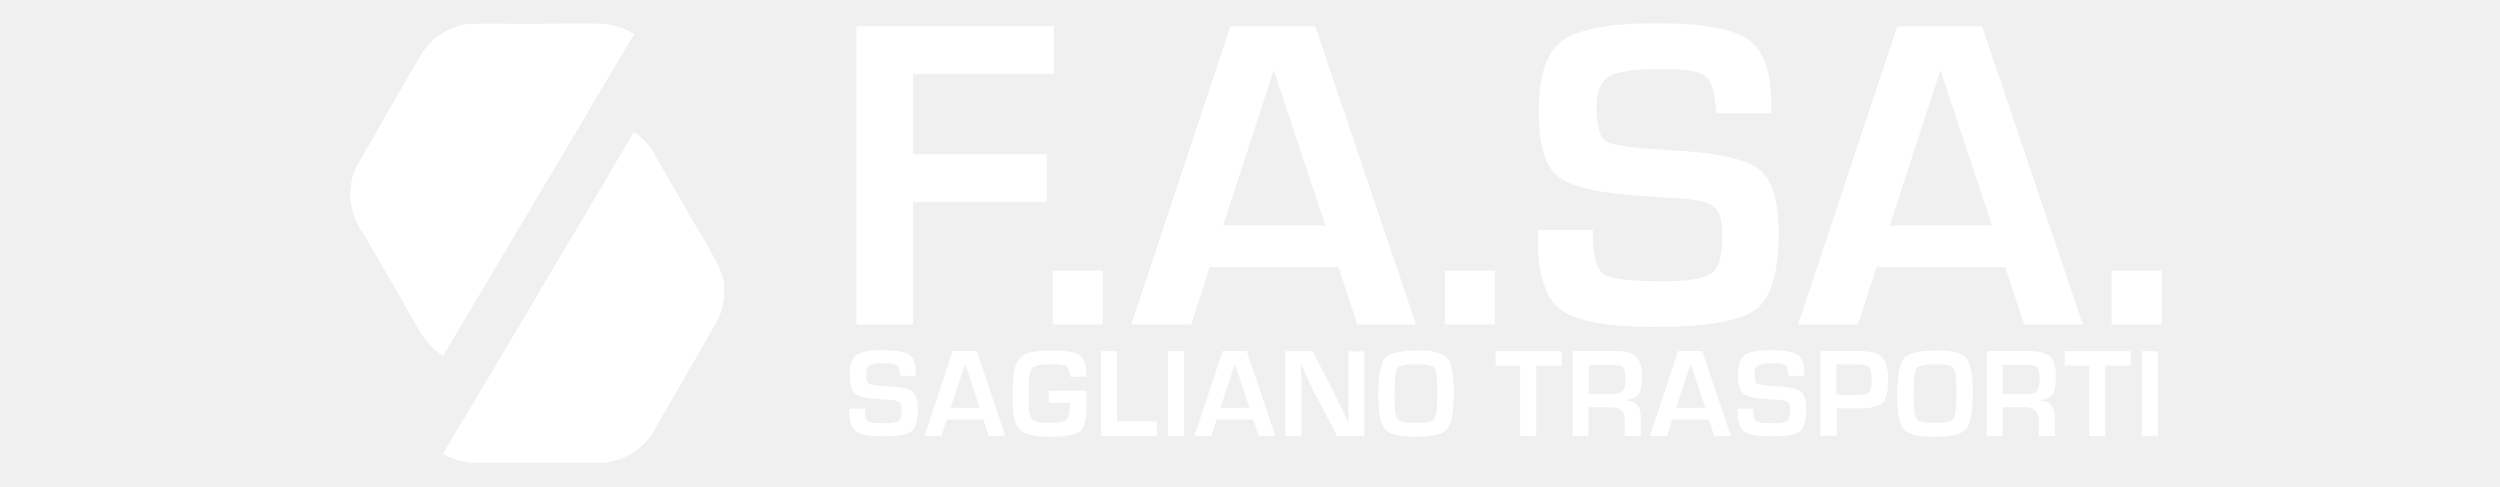
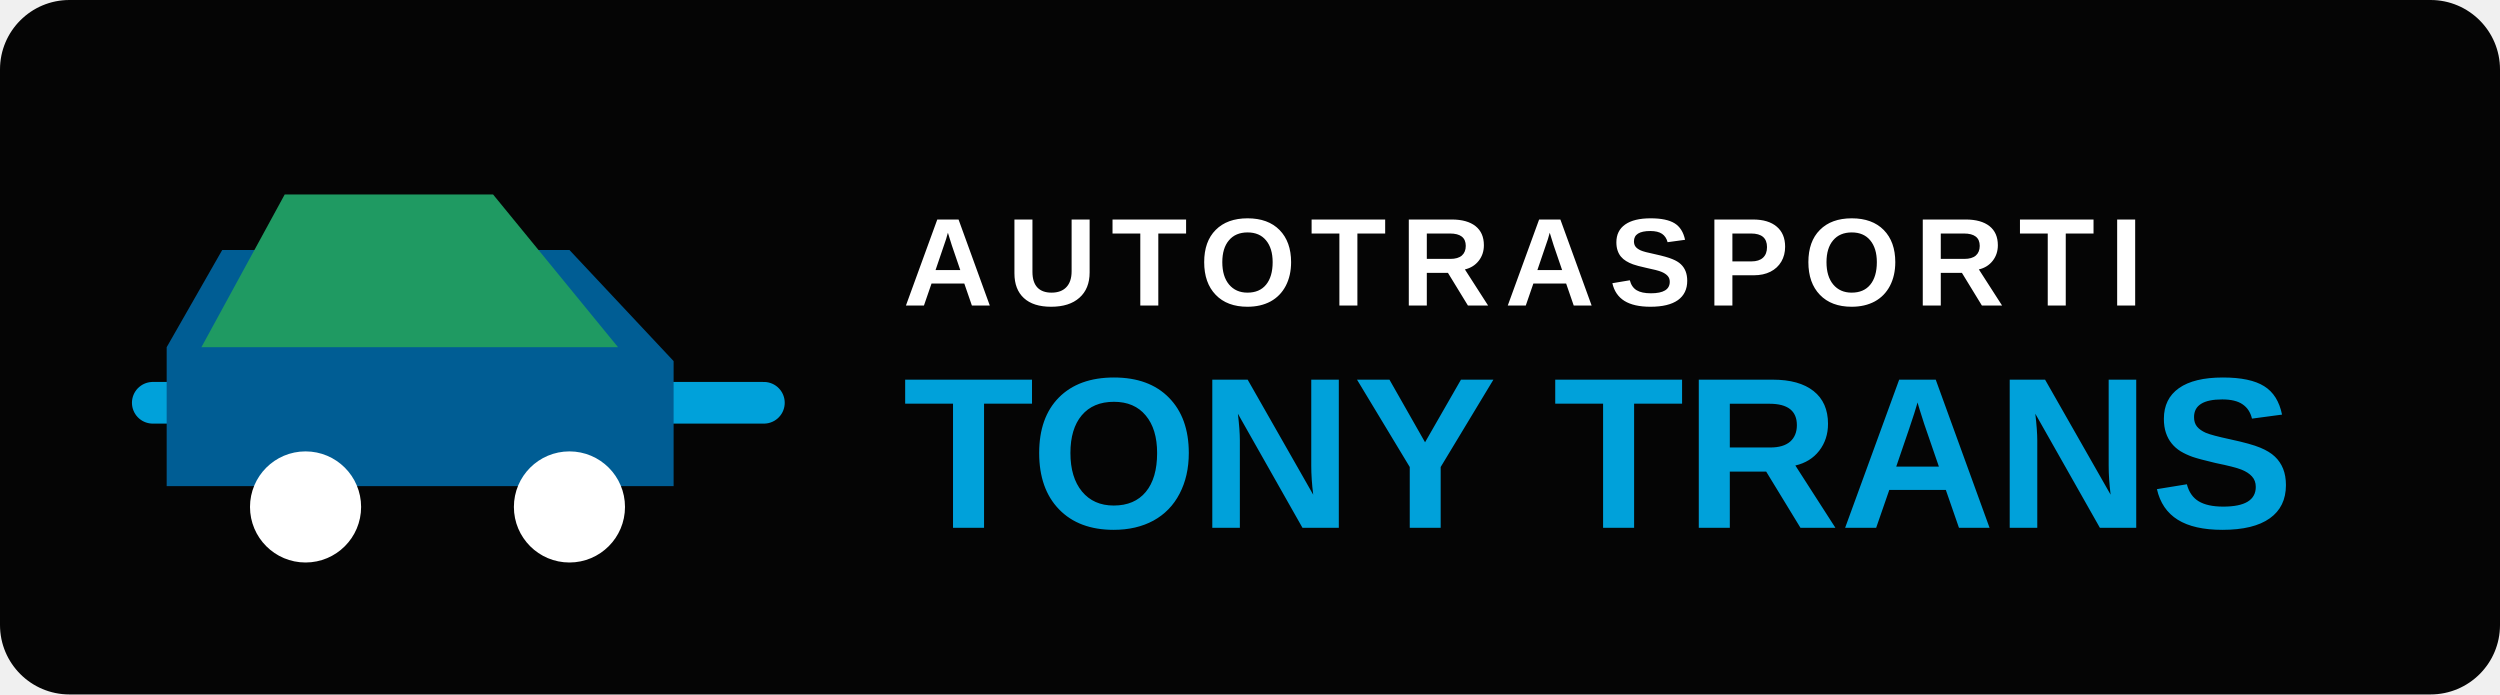
- <svg xmlns="http://www.w3.org/2000/svg" id="Livello_1" version="1.1" viewBox="0 0 144 28">
-   <defs>
-     <style>
-       .st0 {
-         fill: #fff;
-       }
- 
-       .st1 {
-         fill: none;
-       }
- 
-       .st2 {
-         clip-path: url(#clippath);
-       }
-     </style>
-     <clipPath id="clippath">
-       <rect class="st1" x="-19.07" y="-50.57" width="182.14" height="129.14" />
-     </clipPath>
-   </defs>
-   <polygon class="st0" points="52.59 4.26 52.59 8.89 60.29 8.89 60.29 11.63 52.59 11.63 52.59 18.69 49.33 18.69 49.33 1.51 60.7 1.51 60.7 4.26 52.59 4.26" />
-   <rect class="st0" x="60.64" y="15.59" width="2.88" height="3.1" />
-   <path class="st0" d="M77.09,15.39h-7.41l-1.07,3.3h-3.45l5.71-17.17h4.89l5.8,17.17h-3.38l-1.09-3.3ZM76.34,12.99l-2.97-8.95-2.92,8.95h5.89Z" />
-   <rect class="st0" x="83.23" y="15.59" width="2.88" height="3.1" />
-   <g class="st2">
-     <path class="st0" d="M102.04,6.52h-3.18c-.02-.16-.03-.28-.03-.35-.08-.96-.29-1.57-.64-1.82-.35-.25-1.18-.37-2.49-.37-1.54,0-2.55.14-3.03.43-.47.29-.71.88-.71,1.8,0,1.08.19,1.73.58,1.95.39.22,1.66.39,3.82.5,2.56.14,4.21.51,4.96,1.09.75.59,1.13,1.81,1.13,3.66,0,2.28-.44,3.76-1.32,4.42s-2.82,1-5.83,1c-2.7,0-4.49-.33-5.38-.98-.88-.65-1.33-1.98-1.33-3.98v-.63s3.16,0,3.16,0v.36c.01,1.2.22,1.93.64,2.2.42.27,1.56.4,3.43.4,1.46,0,2.39-.16,2.79-.47.4-.31.6-1.03.6-2.15,0-.83-.15-1.38-.46-1.65-.31-.27-.97-.44-1.98-.5l-1.8-.11c-2.72-.16-4.45-.54-5.21-1.13-.75-.6-1.13-1.87-1.13-3.84s.45-3.34,1.37-4.01c.91-.67,2.73-1,5.45-1,2.58,0,4.32.31,5.22.92.9.61,1.35,1.81,1.35,3.59v.65Z" />
-     <path class="st0" d="M115.5,15.39h-7.41l-1.07,3.3h-3.45l5.71-17.17h4.89l5.8,17.17h-3.38l-1.09-3.3ZM114.74,12.99l-2.97-8.95-2.92,8.95h5.89Z" />
-     <rect class="st0" x="121.63" y="15.59" width="2.88" height="3.1" />
-     <path class="st0" d="M52.75,21.65h-.91s0-.08,0-.1c-.02-.27-.08-.45-.18-.52s-.34-.11-.71-.11c-.44,0-.73.04-.86.12-.13.08-.2.25-.2.51,0,.31.05.49.16.55.11.06.47.11,1.09.14.73.04,1.2.14,1.41.31.21.17.32.51.32,1.04,0,.65-.13,1.07-.38,1.26-.25.19-.8.28-1.66.28-.77,0-1.28-.09-1.53-.28-.25-.19-.38-.56-.38-1.13v-.18s.9,0,.9,0v.1c0,.34.06.55.18.63.12.08.45.11.98.11.42,0,.68-.04.79-.13.11-.09.17-.29.17-.61,0-.24-.04-.39-.13-.47-.09-.08-.28-.12-.56-.14l-.51-.03c-.77-.05-1.27-.15-1.48-.32-.21-.17-.32-.53-.32-1.09s.13-.95.39-1.14c.26-.19.78-.28,1.55-.28.74,0,1.23.09,1.49.26s.38.51.38,1.02v.19Z" />
-     <path class="st0" d="M56.64,24.17h-2.11l-.3.94h-.98l1.62-4.89h1.39l1.65,4.89h-.96l-.31-.94ZM56.43,23.49l-.84-2.54-.83,2.54h1.67Z" />
-     <path class="st0" d="M60.43,22.51h2.15v.97c.01.71-.12,1.16-.38,1.37-.27.2-.86.31-1.78.31-.84,0-1.4-.14-1.68-.41-.27-.27-.41-.83-.41-1.66,0-1.07.05-1.74.16-2.03.14-.34.34-.58.62-.69.28-.12.75-.18,1.41-.18.87,0,1.43.09,1.68.28.25.18.38.59.38,1.23h-.94c-.02-.32-.09-.52-.21-.6-.12-.08-.43-.12-.93-.12-.54,0-.88.07-1.02.2-.14.13-.22.45-.22.94v.49s0,.63,0,.63c0,.48.07.79.21.92.14.13.47.2.99.2s.83-.06.96-.17c.14-.11.21-.38.21-.79v-.2s-1.22,0-1.22,0v-.68Z" />
-     <polygon class="st0" points="64.34 20.23 64.34 24.28 66.63 24.28 66.63 25.11 63.42 25.11 63.42 20.23 64.34 20.23" />
-     <rect class="st0" x="67.27" y="20.23" width=".93" height="4.89" />
-     <path class="st0" d="M72.19,24.17h-2.11l-.3.94h-.98l1.62-4.89h1.39l1.65,4.89h-.96l-.31-.94ZM71.97,23.49l-.84-2.54-.83,2.54h1.67Z" />
-     <path class="st0" d="M78.59,20.23v4.89h-1.57l-1.4-2.68c-.07-.13-.18-.37-.33-.7l-.16-.35-.15-.35h-.04v.32s.03.32.03.32v.64s0,2.8,0,2.8h-.93v-4.89h1.57l1.27,2.48c.11.22.24.49.39.8l.19.4.19.4h.03v-.31s-.02-.32-.02-.32v-.63s0-2.81,0-2.81h.93Z" />
-     <path class="st0" d="M81.65,20.18c.89,0,1.46.15,1.71.44.26.29.38.95.38,1.98,0,1.12-.13,1.82-.38,2.12-.26.29-.88.44-1.86.44-.89,0-1.46-.14-1.72-.43-.26-.29-.39-.92-.39-1.9,0-1.16.13-1.9.38-2.19.26-.3.88-.45,1.88-.45M81.57,20.98c-.62,0-.99.08-1.09.24-.11.16-.16.71-.16,1.66,0,.7.06,1.12.18,1.27s.49.21,1.09.21.92-.08,1.03-.24c.11-.16.17-.65.17-1.47s-.05-1.3-.16-1.45c-.11-.15-.46-.22-1.07-.22" />
-     <polygon class="st0" points="88.49 21.06 88.49 25.11 87.56 25.11 87.56 21.06 86.15 21.06 86.15 20.23 89.95 20.23 89.95 21.06 88.49 21.06" />
-     <path class="st0" d="M90.58,25.11v-4.89h2.41c.6,0,1.01.1,1.24.31s.34.58.34,1.13c0,.49-.06.83-.17,1.01-.11.18-.35.31-.7.38v.03c.54.03.81.35.81.95v1.08h-.93v-.89c0-.5-.25-.76-.74-.76h-1.34v1.65h-.93ZM91.51,22.69h1.33c.32,0,.53-.06.63-.17.1-.11.16-.34.16-.68s-.04-.57-.13-.67c-.09-.1-.29-.15-.59-.15h-1.4v1.68Z" />
-     <path class="st0" d="M98.43,24.17h-2.11l-.3.94h-.98l1.62-4.89h1.39l1.65,4.89h-.96l-.31-.94ZM98.22,23.49l-.84-2.54-.83,2.54h1.68Z" />
-     <path class="st0" d="M103.92,21.65h-.91s0-.08,0-.1c-.02-.27-.08-.45-.18-.52s-.34-.11-.71-.11c-.44,0-.73.04-.86.12-.13.08-.2.25-.2.51,0,.31.05.49.16.55.11.06.47.11,1.09.14.73.04,1.2.14,1.41.31.21.17.32.51.32,1.04,0,.65-.13,1.07-.38,1.26-.25.19-.8.28-1.66.28-.77,0-1.28-.09-1.53-.28-.25-.19-.38-.56-.38-1.13v-.18s.9,0,.9,0v.1c0,.34.06.55.18.63.12.08.45.11.98.11.42,0,.68-.04.79-.13.11-.09.17-.29.17-.61,0-.24-.04-.39-.13-.47-.09-.08-.28-.12-.56-.14l-.51-.03c-.77-.05-1.27-.15-1.48-.32-.21-.17-.32-.53-.32-1.09s.13-.95.39-1.14c.26-.19.78-.28,1.55-.28.73,0,1.23.09,1.49.26.26.17.38.51.38,1.02v.19Z" />
-     <path class="st0" d="M104.86,25.11v-4.89h2.21c.66,0,1.11.12,1.34.35.23.23.35.67.35,1.33s-.11,1.09-.33,1.3c-.22.21-.66.32-1.33.32h-.21s-1.09,0-1.09,0v1.58h-.93ZM105.78,22.75h1.06c.42,0,.69-.05.8-.15.11-.1.17-.33.17-.69,0-.41-.05-.67-.14-.77-.09-.1-.34-.15-.74-.15h-1.15v1.75Z" />
-     <path class="st0" d="M111.54,20.18c.89,0,1.46.15,1.71.44.26.29.38.95.38,1.98,0,1.12-.13,1.82-.38,2.12-.26.29-.88.44-1.86.44-.89,0-1.46-.14-1.72-.43-.26-.29-.39-.92-.39-1.9,0-1.16.13-1.9.38-2.19.26-.3.88-.45,1.88-.45M111.47,20.98c-.62,0-.99.08-1.09.24-.11.16-.16.71-.16,1.66,0,.7.06,1.12.18,1.27.12.14.48.21,1.09.21s.92-.08,1.03-.24c.11-.16.17-.65.17-1.47s-.05-1.3-.16-1.45c-.11-.15-.46-.22-1.07-.22" />
-     <path class="st0" d="M114.43,25.11v-4.89h2.41c.6,0,1.01.1,1.24.31s.34.58.34,1.13c0,.49-.06.83-.17,1.01s-.35.31-.7.38v.03c.54.03.81.35.81.95v1.08h-.93v-.89c0-.5-.25-.76-.74-.76h-1.34v1.65h-.93ZM115.36,22.69h1.33c.32,0,.53-.06.63-.17.1-.11.16-.34.16-.68s-.04-.57-.13-.67c-.09-.1-.29-.15-.59-.15h-1.4v1.68Z" />
-     <polygon class="st0" points="121.27 21.06 121.27 25.11 120.34 25.11 120.34 21.06 118.93 21.06 118.93 20.23 122.73 20.23 122.73 21.06 121.27 21.06" />
-     <rect class="st0" x="123.37" y="20.23" width=".93" height="4.89" />
-     <path class="st0" d="M36.52,1.98c-.59-.39-1.28-.6-2.01-.6h-7.12c-1.3,0-2.5.69-3.15,1.82l-3.56,6.17c-.65,1.13-.65,2.51,0,3.64l3.56,6.17c.32.55.77,1,1.29,1.31" />
-     <path class="st0" d="M36.52,7.62c.46.31.86.72,1.14,1.22l3.56,6.17c.65,1.13.65,2.51,0,3.64l-3.56,6.17c-.65,1.13-1.85,1.82-3.15,1.82h-7.12c-.67,0-1.31-.18-1.86-.51" />
-     <path class="st0" d="M24.96,2.3c.34-.27.86-.63,1.56-.83.41-.12,1.12-.11,2.54-.1.55,0,1.27.03,2.38,0,.21,0,1.69-.04,3.06,0,.08,0,.27,0,.52.04.43.06.75.19.88.24.17.07.38.17.61.32-.36.58-.72,1.16-1.07,1.74h-8.93c-1.85,3.27-3.69,6.54-5.54,9.81-.29-.4-.45-.77-.55-1.04-.07-.19-.19-.54-.23-1.02-.01-.18-.03-.52.05-.95.05-.3.14-.56.22-.74.08-.16.16-.32.25-.48.27-.46.48-.83.62-1.07,0,0,2.08-3.68,2.95-5.11.05-.08.17-.27.36-.49.13-.15.25-.26.34-.34" />
-     <path class="st0" d="M25.52,26.13c.19.11.43.23.72.33.3.1.58.16.8.18h7.76c.18-.02.37-.06.59-.11.16-.04.31-.09.45-.14.17-.09.35-.17.52-.26l.34-.23c.1-.09.2-.19.3-.28.08-.08.17-.16.25-.24.16-.23.31-.45.47-.68l3.66-6.38.18-.5.14-.7v-.95l-.24-.66c-.1-.21-.21-.42-.32-.64-.38-.74-.78-1.42-1.18-2.04-.73-1.27-1.46-2.53-2.19-3.8-.06-.12-.13-.24-.22-.38-.11-.16-.21-.29-.31-.41-.09-.1-.19-.2-.3-.3-.15-.13-.29-.24-.42-.32-.47.78-.93,1.55-1.4,2.33,1.41,2.39,2.82,4.79,4.23,7.18l-4.01,7.03c-2.87-.02-5.75-.04-8.62-.06-.4.68-.8,1.36-1.19,2.03" />
-   </g>
+ <svg xmlns="http://www.w3.org/2000/svg" viewBox="0 0 360 100" role="img" aria-label="Autotrasporti Tony Trans">
+   <rect width="360" height="100" rx="10" fill="#050505" />
+   <path d="M22 58h88" stroke="#00a1da" stroke-width="6" stroke-linecap="round" />
+   <path d="M32 36h50l15 16v18H24V50z" fill="#005d94" />
+   <path d="M41 28h30l18 22H29z" fill="#1f9a62" />
+   <circle cx="44" cy="73" r="8" fill="#ffffff" />
+   <circle cx="82" cy="73" r="8" fill="#ffffff" />
+   <text x="130" y="44" font-family="Arial, Helvetica, sans-serif" font-size="18" font-weight="700" fill="#ffffff" letter-spacing="2">AUTOTRASPORTI</text>
+   <text x="130" y="76" font-family="Arial, Helvetica, sans-serif" font-size="31" font-weight="800" fill="#00a1da">TONY TRANS</text>
</svg>
